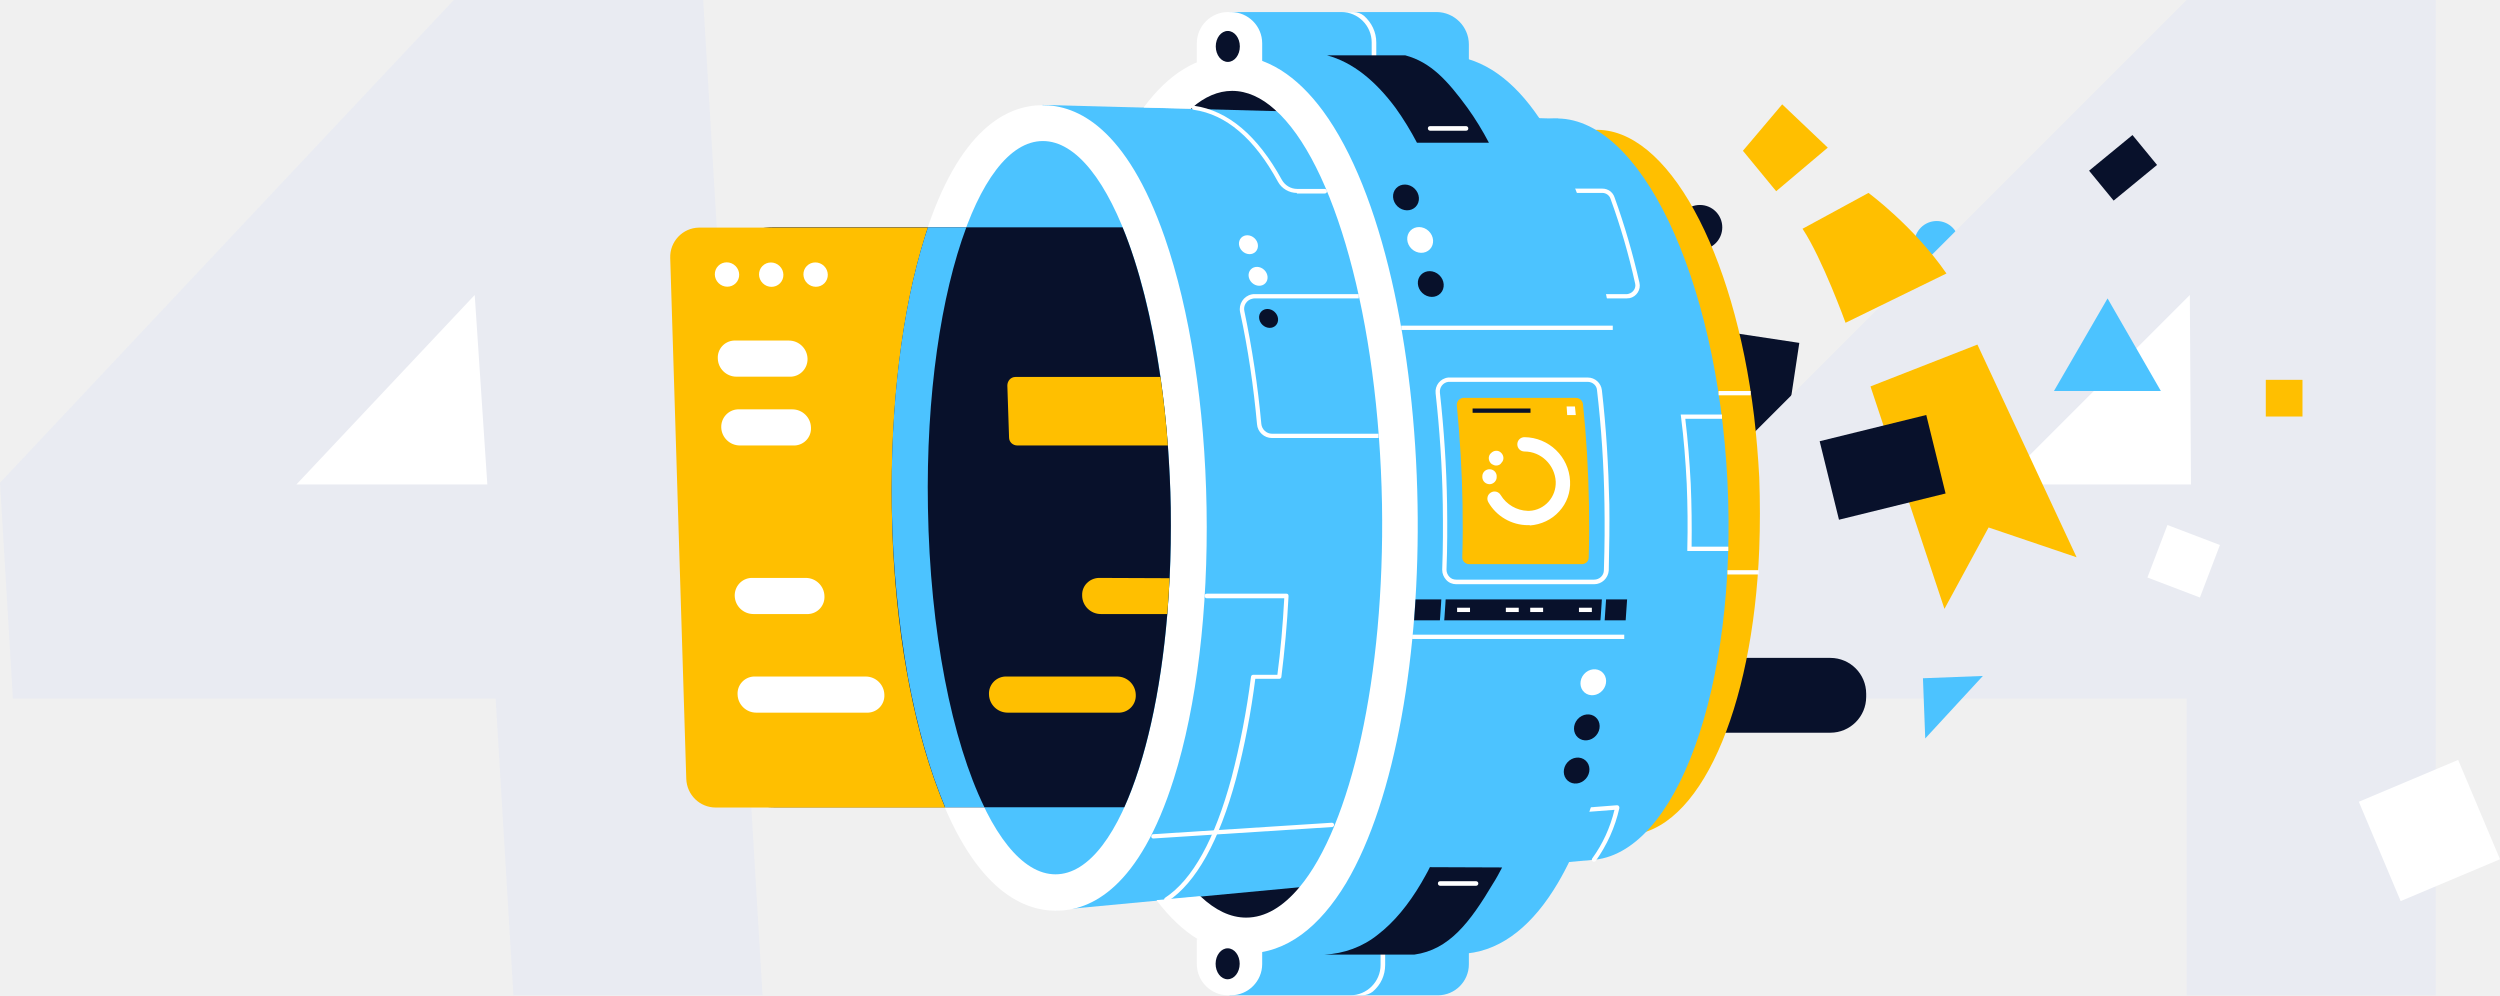
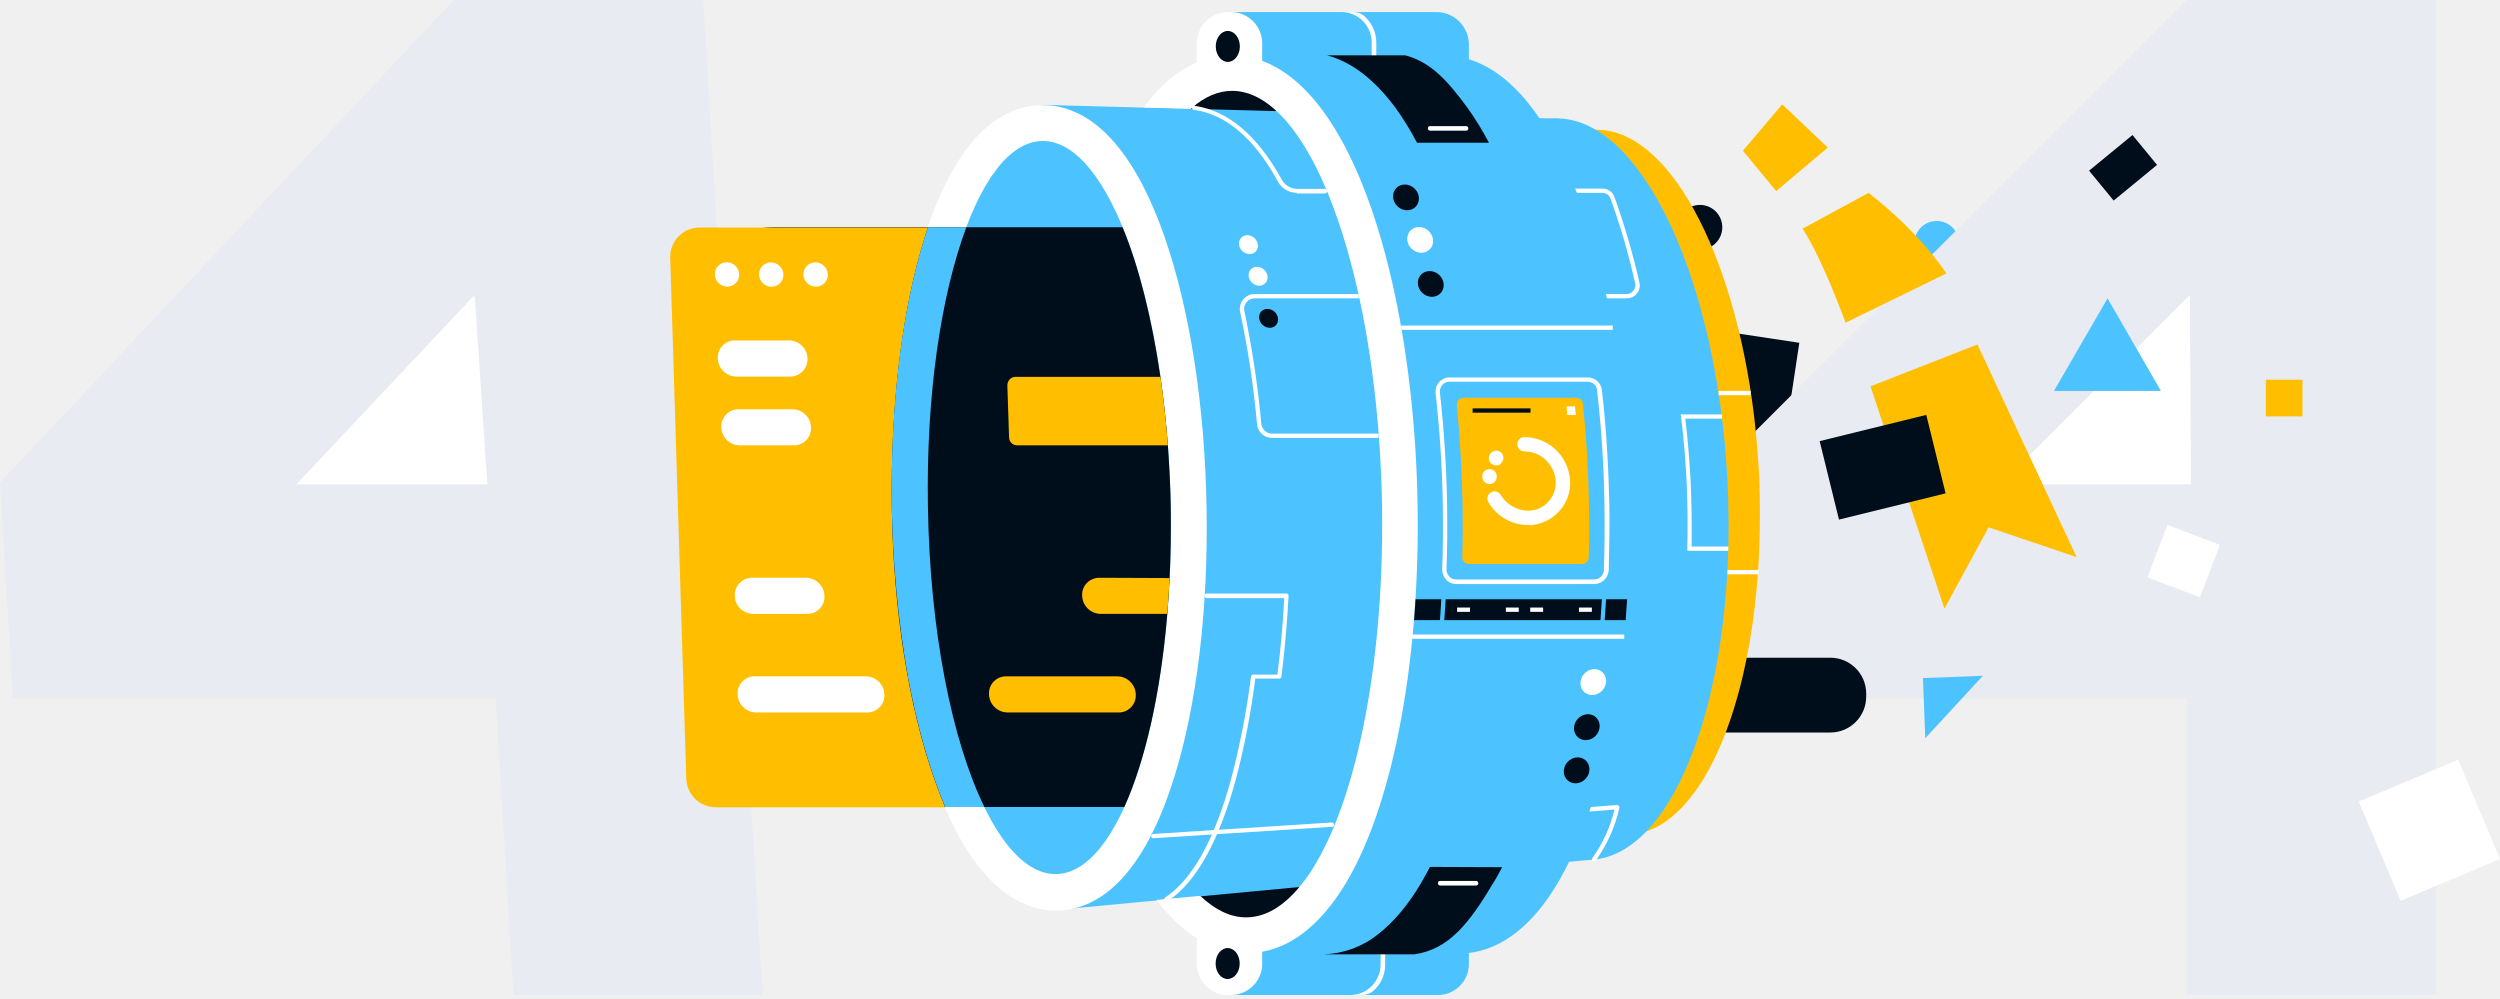
- <svg xmlns="http://www.w3.org/2000/svg" version="1.1" id="Layer_1" x="0px" y="0px" viewBox="0 0 872.1 347.2" style="enable-background: new 0 0 872.1 347.2;" xml:space="preserve">
-   <style type="text/css">
-   .st0 { fill: #08112b; }
-   .st1 { fill: #4cc3ff; }
-   .st2 { fill: #e9ebf2; }
-   .st3 { fill: #fff; }
-   .st4 { fill: #ffbf00; }
- </style>
-   <g id="Layer_2_1_">
-     <g id="Layer_3">
-       <g>
-         <rect x="587.7" y="128.8" transform="matrix(0.1494 -0.9888 0.9888 0.1494 380.4381 725.088)" class="st0" width="47.9" height="25.2" />
-       </g>
-       <g>
-         <circle class="st1" cx="675.6" cy="84.9" r="7.8" />
-       </g>
-       <g>
-         <circle class="st0" cx="593" cy="79.3" r="7.8" />
-       </g>
-       <g>
-         <rect x="762.8" class="st2" width="86.9" height="347.2" />
-       </g>
-       <g>
-         <polygon class="st2" points="594.4,243.7 775.6,243.7 775.6,0 762.8,0 594.4,168.4    " />
-       </g>
-       <g>
-         <polygon class="st3" points="764.3,169 697.8,169 763.9,102.9    " />
-       </g>
-       <g>
-         <path class="st0" d="M585.2,229.5h53.3c6.9,0,12.5,5.6,12.5,12.5c0,0,0,0,0,0v1.1c0,6.9-5.6,12.5-12.5,12.5h-53.3l0,0V229.5     L585.2,229.5z" />
-       </g>
-       <g>
-         <polygon class="st2" points="266,347.2 179.1,347.2 158.3,0 245.3,0    " />
-       </g>
-       <g>
-         <polygon class="st2" points="4.5,243.7 185.7,243.7 171.1,0 158.3,0 0,168.4    " />
-       </g>
-       <g>
-         <polygon class="st3" points="170,169 103.4,169 165.6,102.9    " />
-       </g>
-       <g>
-         <path class="st1" d="M428.9,327.6h83.5l0,0v8.8c0,5.9-4.8,10.8-10.8,10.8h-72.7l0,0V327.6L428.9,327.6z" />
-       </g>
-       <g>
-         <path class="st1" d="M512.4,15.5v8.3h-83.5V4.2h72.2C507.3,4.2,512.4,9.3,512.4,15.5C512.4,15.5,512.4,15.5,512.4,15.5z" />
-       </g>
-       <g>
-         <path class="st4" d="M613.7,191.4c-2.2,56.2-20.9,99-45.8,99.9c-28.4,1-54.1-53.2-57.3-121.2s17.2-123.8,45.7-124.8     c25.4-0.9,48.6,42.3,55.6,99.9c0.8,6.9,1.4,14,1.8,21.3C614,175.1,614,183.4,613.7,191.4z" />
-       </g>
-       <g>
-         <path class="st0" d="M418.2,312.3c0,0,4.1,9,16,9s20.2-13.1,20.2-13.1L418.2,312.3z" />
-       </g>
-       <g>
-         <path class="st0" d="M415.7,37.7c0,0,14.4-17.4,31.1,2.7L415.4,38L415.7,37.7z" />
-       </g>
-       <g>
-         <ellipse transform="matrix(0.9987 -5.007000e-02 5.007000e-02 0.9987 -7.8571 27.6779)" class="st1" cx="548.5" cy="170.7" rx="54.2" ry="129.5" />
-       </g>
-       <g>
-         <polygon class="st1" points="480,39.7 363.6,36.6 368.4,317.5 487.3,306.3    " />
-       </g>
-       <g>
-         <polygon class="st1" points="543.6,41.4 503.8,40.3 515.4,303.7 556,299.9    " />
-       </g>
-       <g>
-         <path class="st3" d="M567.4,104.1h-16.2v-1.5h16.2c0.2,0,0.5,0,0.7-0.1c1.6-0.4,2.7-2,2.3-3.6c-2.2-10-5.1-20-8.6-29.6     c-0.4-1.2-1.6-2-2.8-2c0,0,0,0,0,0h-17.7v-1.5h17.7c0,0,0,0,0,0c1.9,0,3.6,1.2,4.2,3c3.5,9.7,6.4,19.7,8.7,29.8     c0.6,2.4-1,4.9-3.4,5.4C568,104,567.7,104.1,567.4,104.1z" />
-       </g>
-       <g>
-         <path class="st3" d="M556,300.6c-0.2,0-0.3,0-0.4-0.1c-0.3-0.2-0.4-0.7-0.2-1c3.7-5.1,6.3-10.8,7.8-17l-24.8,1.9     c-0.4,0-0.8-0.3-0.8-0.7c0-0.4,0.3-0.8,0.7-0.8l25.8-2c0.2,0,0.5,0.1,0.6,0.3c0.2,0.2,0.2,0.4,0.2,0.7     c-1.5,6.7-4.3,12.9-8.3,18.5C556.5,300.5,556.2,300.6,556,300.6z" />
-       </g>
-       <g>
-         <ellipse transform="matrix(0.9998 -1.954644e-02 1.954644e-02 0.9998 -3.3916 7.1881)" class="st1" cx="366" cy="177.1" rx="48.6" ry="134.2" />
-       </g>
-       <g>
-         <path class="st3" d="M363.8,49.2c23.4,0,43.4,57.3,44.6,127.9S391.6,305,368.2,305s-43.4-57.2-44.5-127.9S340.4,49.2,363.8,49.2      M363.6,36.7c-12.1,0-29.1,8-41.1,46.1c-8,25.4-12,58.9-11.5,94.4s5.8,69,14.7,94.4c13.3,38.1,30.5,46.1,42.7,46.1     s29.1-8,41.1-46.1c8-25.4,12-58.9,11.4-94.4s-5.8-69-14.6-94.4C393,44.6,375.8,36.6,363.6,36.7L363.6,36.7z" />
-       </g>
-       <g>
-         <path class="st1" d="M567.6,209.1c-0.2,2.4-0.3,4.9-0.5,7.3c-3,36.6-10.9,70.1-23.7,91.7c-8.4,14.2-19,23.2-31.6,24.5l0,0h-0.1     c-1,0.1-2,0.2-3,0.2c-1,0-1.9-0.1-2.9-0.1l-70.9,0.1l44-49.9L489.3,176l-5.7-64.9L468.4,65l-20.1-33.8l-18.9-11.9h73.8     c12.4,0,23.1,7.2,32,19.4c20.7,28.2,32.1,83,33,137.4C568.5,187.1,568.2,198.2,567.6,209.1z" />
-       </g>
-       <g>
-         <path class="st3" d="M461.5,38.7c-9-12.2-19.7-19.4-32-19.4c-11.9,0-22,6.7-30.4,18l-0.1,0.2l16.4,0.4l0.4-0.3     c4.4-3.8,9.1-5.9,14-5.9c5.2,0,10.2,2.3,14.9,6.5c20.6,18.2,36.2,73,37.4,137.7c1,60.4-10.9,112.2-28.8,133.6     c-5.7,6.8-11.9,10.6-18.6,10.6c-5.5,0-10.8-2.6-15.9-7.4l-0.1-0.1l-15.2,1.4l0,0.1c8.8,11.6,19.3,18.5,31.3,18.5     c14,0,25.6-9.3,34.8-24.6c17.4-29.4,25.8-80.9,24.9-132.1C493.6,121.7,482.2,66.9,461.5,38.7z" />
-       </g>
-       <g>
-         <path class="st0" d="M408,201.7c-0.2,4.3-0.5,8.4-0.8,12.5c-2.3,27.6-7.7,51.2-15,67.4H270c-16.8,0-30.3-13.6-30.3-30.3     c0,0,0,0,0,0V109.6c0-16.8,13.6-30.3,30.3-30.3h121.6c5.7,13.8,10.2,31.8,13.2,52.2c1.1,7.7,2,15.7,2.6,24c0.5,7,0.9,14.3,1,21.7     C408.5,185.5,408.4,193.7,408,201.7z" />
-       </g>
-       <g>
-         <path class="st4" d="M325.8,271.5c1.3,3.7,2.6,7.1,3.9,10.2h-80c-5.6,0-10.1-4.4-10.3-10l-5.6-181.7c-0.2-5.7,4.3-10.5,10-10.6     c0.1,0,0.2,0,0.3,0h79.6c-0.4,1.1-0.8,2.2-1.1,3.4c-8,25.4-12,58.9-11.5,94.4S316.9,246.1,325.8,271.5z" />
-       </g>
-       <g>
-         <path class="st1" d="M343.4,281.6h-13.7c-1.3-3.1-2.6-6.5-3.9-10.2c-2.6-7.5-4.7-15.1-6.5-22.8c-0.9-4.1-1.8-8.2-2.6-12.5     c-3.4-19.5-5.3-39.2-5.6-59c-0.6-35.5,3.5-69,11.5-94.4c0.4-1.2,0.7-2.3,1.1-3.4h13.4c-8.8,23.5-14.1,58.6-13.4,97.8     C324.4,220.3,332.1,258.5,343.4,281.6z" />
-       </g>
-       <g>
-         <ellipse transform="matrix(0.7007 -0.7135 0.7135 0.7007 7.5588 209.5818)" class="st3" cx="253.6" cy="95.8" rx="4.2" ry="4.3" />
-       </g>
-       <g>
-         <ellipse transform="matrix(0.7007 -0.7135 0.7135 0.7007 12.1878 220.6197)" class="st3" cx="269" cy="95.8" rx="4.2" ry="4.3" />
-       </g>
-       <g>
-         <ellipse transform="matrix(0.7007 -0.7135 0.7135 0.7007 16.8167 231.6576)" class="st3" cx="284.5" cy="95.8" rx="4.2" ry="4.3" />
-       </g>
-       <g>
-         <path class="st3" d="M302.5,248.6h-38.7c-3.5,0-6.4-2.8-6.5-6.3l0,0c-0.2-3.3,2.3-6.1,5.6-6.3c0.1,0,0.3,0,0.4,0H302     c3.5,0,6.4,2.8,6.5,6.3l0,0c0.2,3.3-2.3,6.1-5.6,6.3C302.8,248.6,302.7,248.6,302.5,248.6z" />
-       </g>
-       <g>
-         <path class="st4" d="M390.2,248.6h-38.7c-3.5,0-6.4-2.8-6.5-6.3l0,0c-0.2-3.3,2.3-6.1,5.6-6.3c0.1,0,0.3,0,0.4,0h38.7     c3.5,0,6.4,2.8,6.5,6.3l0,0c0.2,3.3-2.3,6.1-5.6,6.3C390.4,248.6,390.3,248.6,390.2,248.6z" />
-       </g>
-       <g>
-         <path class="st3" d="M281.6,214.2h-18.8c-3.5,0-6.4-2.8-6.5-6.3l0,0c-0.1-3.3,2.4-6.1,5.7-6.3c0.1,0,0.2,0,0.3,0h18.8     c3.5,0,6.4,2.8,6.5,6.3l0,0c0.2,3.3-2.3,6.1-5.6,6.3C281.9,214.2,281.8,214.2,281.6,214.2z" />
-       </g>
-       <g>
-         <path class="st3" d="M276.9,155.4h-18.8c-3.5,0-6.4-2.8-6.5-6.3l0,0c-0.1-3.3,2.4-6.1,5.7-6.3c0.1,0,0.2,0,0.3,0h18.8     c3.5,0,6.4,2.8,6.5,6.3l0,0c0.2,3.3-2.3,6.1-5.6,6.3C277.2,155.4,277.1,155.4,276.9,155.4z" />
-       </g>
-       <g>
-         <path class="st3" d="M275.7,131.4h-18.8c-3.5,0-6.4-2.8-6.5-6.3l0,0c-0.2-3.3,2.3-6.1,5.6-6.3c0.1,0,0.3,0,0.4,0h18.8     c3.5,0,6.4,2.8,6.5,6.3l0,0c0.1,3.3-2.4,6.1-5.7,6.3C275.9,131.4,275.8,131.4,275.7,131.4z" />
-       </g>
-       <g>
-         <path class="st4" d="M408,201.7c-0.2,4.3-0.5,8.4-0.8,12.5H384c-3.5,0-6.4-2.8-6.5-6.3c0-0.1,0-0.2,0-0.3c-0.1-3.3,2.6-5.9,5.8-6     c0.1,0,0.1,0,0.2,0L408,201.7z" />
-       </g>
-       <g>
-         <path class="st4" d="M407.4,155.4h-52.5c-1.6,0-2.9-1.2-2.9-2.8l-0.6-18.1c0-1.6,1.2-3,2.8-3c0,0,0.1,0,0.1,0h50.5     C405.9,139.1,406.8,147.1,407.4,155.4z" />
-       </g>
-       <g>
-         <path class="st3" d="M428.4,4.2h1c6,0,10.9,4.9,10.9,10.9c0,0,0,0,0,0v8.7l0,0h-22.8l0,0v-8.7C417.5,9.1,422.4,4.2,428.4,4.2     L428.4,4.2z" />
-       </g>
-       <g>
-         <path class="st3" d="M417.5,327.6h22.8l0,0v8.7c0,6-4.9,10.9-10.9,10.9l0,0h-1c-6,0-10.9-4.9-10.9-10.9l0,0L417.5,327.6     L417.5,327.6z" />
-       </g>
-       <g>
-         <ellipse transform="matrix(5.759587e-03 -1 1 5.759587e-03 89.5864 762.5711)" class="st0" cx="428.3" cy="336.2" rx="5.4" ry="4.2" />
-       </g>
-       <g>
-         <ellipse transform="matrix(1 -5.759555e-03 5.759555e-03 1 -8.598831e-02 2.4669)" class="st0" cx="428.3" cy="16.2" rx="4.2" ry="5.4" />
-       </g>
-       <g>
-         <path class="st3" d="M480.9,152.8h-37.2c-2.7,0-5-2.1-5.2-4.8c-1.2-13.1-3.1-26.2-5.9-39.1c-0.6-2.8,1.2-5.6,4-6.2     c0.4-0.1,0.7-0.1,1.1-0.1H474v1.5h-36.3c-0.3,0-0.5,0-0.8,0.1c-2,0.4-3.3,2.4-2.8,4.4c2.7,12.9,4.7,26.1,5.9,39.3     c0.2,1.9,1.8,3.4,3.7,3.4h37.2V152.8z" />
-       </g>
-       <g>
-         <path class="st3" d="M402.3,292.5c-0.4,0-0.7-0.3-0.7-0.7c0-0.4,0.3-0.8,0.7-0.8l62.3-4c0.4,0,0.8,0.3,0.8,0.7     c0,0.4-0.3,0.8-0.7,0.8L402.3,292.5C402.4,292.5,402.4,292.5,402.3,292.5z" />
-       </g>
-       <g>
-         <path class="st3" d="M406.8,314.5c-0.2,0-0.5-0.1-0.6-0.3c-0.2-0.3-0.1-0.8,0.2-1c9.6-6.3,17.4-20.4,23.2-41.9     c3-11.5,5.3-23.4,6.8-35.2c0-0.4,0.4-0.7,0.7-0.7h8.5c1.1-8.3,1.9-17.3,2.4-26.7h-27c-0.4,0-0.8-0.3-0.8-0.8s0.3-0.8,0.8-0.8     h27.8c0.2,0,0.4,0.1,0.5,0.2s0.2,0.3,0.2,0.6c-0.5,9.9-1.4,19.4-2.5,28.2c0,0.4-0.4,0.7-0.7,0.7h-8.4     c-1.5,11.7-3.7,23.4-6.7,34.8c-5.9,21.9-14,36.3-23.8,42.8C407.1,314.5,407,314.5,406.8,314.5z" />
-       </g>
-       <g>
-         <path class="st3" d="M556.1,203.8C556.1,203.8,556.1,203.8,556.1,203.8H508c-1.3,0-2.6-0.5-3.5-1.5s-1.4-2.2-1.4-3.5     c0-0.1,0-0.1,0-0.2c0.3-7.6,0.3-15.2,0.2-22.6c-0.2-13.1-1.1-26.1-2.5-38.8c-0.3-2.7,1.6-5.2,4.4-5.5c0.2,0,0.4,0,0.6,0h48.1     c0,0,0,0,0,0c2.5,0,4.6,1.9,4.9,4.4c1.5,13,2.3,26.4,2.6,39.9c0.1,6.7,0,14.1-0.2,23C561,201.7,558.8,203.8,556.1,203.8z      M553.8,133.2C553.8,133.2,553.8,133.2,553.8,133.2h-48.1c-0.1,0-0.3,0-0.4,0c-1.9,0.2-3.2,1.9-3,3.8c1.4,12.7,2.3,25.8,2.5,39     c0.1,7.4,0.1,15-0.2,22.7l0,0.1c0,0.9,0.4,1.8,1,2.4c0.6,0.7,1.5,1,2.4,1h48.1c0,0,0,0,0,0c1.8,0,3.4-1.4,3.4-3.3     c0.3-8.9,0.3-16.2,0.2-23c-0.2-13.5-1.1-26.9-2.6-39.8C557,134.5,555.6,133.2,553.8,133.2z" />
-       </g>
-       <g>
-         <path class="st4" d="M512.5,196.8c-1.3,0-2.4-1.1-2.4-2.3c0,0,0,0,0-0.1c0.2-6.1,0.2-12.3,0.1-18.4c-0.2-11.6-0.9-23.2-2-34.6     c-0.1-1.3,0.8-2.4,2.1-2.6c0.1,0,0.2,0,0.3,0h39.2c1.2,0,2.2,0.9,2.4,2.1c1.2,11.5,1.9,23.4,2.1,35.3c0.1,6.1,0.1,12.2-0.1,18.3     c0,1.3-1.1,2.3-2.4,2.3L512.5,196.8z" />
-       </g>
-       <g>
-         <rect x="488.8" y="113.6" class="st3" width="73.8" height="1.5" />
-       </g>
-       <g>
-         <rect x="492.6" y="221.4" class="st3" width="74" height="1.5" />
-       </g>
-       <g>
-         <path class="st3" d="M602.9,192.2h-14.3l0-0.8c0.2-7.5,0.1-15.1-0.2-22.6c-0.4-7.9-1-15.7-2-23.4l-0.1-0.8h14.4v1.5h-12.8     c0.9,7.5,1.5,15.1,1.9,22.7c0.3,7.2,0.4,14.6,0.3,21.9h12.8V192.2z" />
-       </g>
-       <g>
-         <rect x="599.5" y="136.4" class="st3" width="11.2" height="1.5" />
-       </g>
-       <g>
-         <rect x="602.6" y="198.9" class="st3" width="10.9" height="1.5" />
-       </g>
-       <g>
-         <ellipse transform="matrix(0.689 -0.7248 0.7248 0.689 102.5722 376.9174)" class="st0" cx="490.5" cy="68.9" rx="4.3" ry="4.7" />
-       </g>
-       <g>
-         <ellipse transform="matrix(0.689 -0.7248 0.7248 0.689 83.405 392.5471)" class="st0" cx="499.1" cy="99.1" rx="4.3" ry="4.7" />
-       </g>
-       <g>
-         <ellipse transform="matrix(0.689 -0.7248 0.7248 0.689 93.4123 385.1006)" class="st3" cx="495.4" cy="83.7" rx="4.3" ry="4.7" />
-       </g>
-       <g>
-         <ellipse transform="matrix(0.6578 -0.7532 0.7532 0.6578 -14.2637 506.2475)" class="st0" cx="550" cy="268.8" rx="4.7" ry="4.3" />
-       </g>
-       <g>
-         <ellipse transform="matrix(0.6578 -0.7532 0.7532 0.6578 10.9366 500.0689)" class="st3" cx="555.8" cy="238" rx="4.7" ry="4.3" />
-       </g>
-       <g>
-         <ellipse transform="matrix(0.6578 -0.7532 0.7532 0.6578 -1.6282 503.7538)" class="st0" cx="553.5" cy="253.7" rx="4.7" ry="4.3" />
-       </g>
-       <g>
-         <ellipse transform="matrix(0.689 -0.7248 0.7248 0.689 73.552 342.1743)" class="st3" cx="435.5" cy="85.4" rx="3.1" ry="3.5" />
-       </g>
-       <g>
-         <ellipse transform="matrix(0.689 -0.7248 0.7248 0.689 57.1265 355.2584)" class="st0" cx="442.5" cy="111.1" rx="3.1" ry="3.5" />
-       </g>
-       <g>
-         <ellipse transform="matrix(0.689 -0.7248 0.7248 0.689 66.5963 348.0877)" class="st3" cx="438.9" cy="96.4" rx="3.1" ry="3.5" />
-       </g>
-       <g>
-         <path class="st3" d="M533,183.2C533,183.2,533,183.2,533,183.2c-5.7,0-11-3.1-13.8-8c-0.7-1.2-0.3-2.7,0.9-3.4     c1.2-0.7,2.7-0.3,3.4,0.9c2,3.3,5.6,5.4,9.4,5.5c0.2,0,0.4,0,0.6,0c2.6-0.1,5-1.3,6.7-3.2c1.7-1.9,2.6-4.4,2.5-7     c-0.3-5.8-5.1-10.5-10.9-10.5c-1.4,0-2.5-1.1-2.5-2.5c0-1.4,1.1-2.5,2.5-2.5c8.5,0.1,15.5,6.8,15.9,15.3     c0.2,3.9-1.1,7.7-3.8,10.6c-2.6,2.9-6.3,4.6-10.2,4.9C533.6,183.1,533.3,183.2,533,183.2z" />
-       </g>
-       <g>
-         <path class="st3" d="M521.9,162.4c-0.5,0-1-0.2-1.5-0.5c-1.1-0.8-1.4-2.4-0.6-3.5c0.1-0.1,0.2-0.2,0.3-0.3c0.9-1,2.5-1.2,3.5-0.2     c1,0.9,1.2,2.5,0.2,3.5C523.4,162.1,522.7,162.4,521.9,162.4z" />
-       </g>
-       <g>
-         <path class="st3" d="M519.6,168.9c-1.3,0-2.4-1-2.5-2.3c0-0.2,0-0.4,0-0.6c0.1-1.4,1.3-2.4,2.7-2.3c1.4,0.1,2.4,1.3,2.3,2.6     c0.1,1.3-1,2.5-2.3,2.6C519.7,168.9,519.7,168.9,519.6,168.9z" />
-       </g>
-       <g>
-         <rect x="513.7" y="142.5" class="st0" width="20.2" height="1.5" />
-       </g>
-       <g>
-         <polygon class="st3" points="549.7,144.8 546.7,144.8 546.5,141.8 549.4,141.8    " />
-       </g>
-       <g>
-         <path class="st3" d="M452.4,67.3c-2.7,0-5.3-1.5-6.6-3.9c-8.2-15.1-18.1-23.5-29.4-25.1c-0.4-0.1-0.7-0.4-0.6-0.8     c0.1-0.4,0.4-0.7,0.8-0.6c11.8,1.7,22.1,10.4,30.6,25.9c1.1,1.9,3.1,3.1,5.3,3.1c0,0,0,0,0,0h9.6c0.4,0,0.8,0.3,0.8,0.8     s-0.3,0.8-0.8,0.8H452.4C452.4,67.3,452.4,67.3,452.4,67.3z" />
-       </g>
-       <g>
-         <polygon class="st4" points="724.4,194.4 693.7,184 678.3,212.4 652.5,134.8 689.8,120.2    " />
-       </g>
-       <g>
-         <polygon class="st1" points="671.6,257.6 691.7,235.8 670.8,236.6    " />
-       </g>
-       <g>
-         <polygon class="st1" points="735.2,104.1 716.5,136.4 753.8,136.4    " />
-       </g>
-       <g>
-         <rect x="790.4" y="132.5" class="st4" width="12.8" height="12.8" />
-       </g>
-       <g>
-         <rect x="637.6" y="148.9" transform="matrix(0.971 -0.239 0.239 0.971 -19.9276 161.723)" class="st0" width="38.3" height="28.2" />
-       </g>
-       <g>
-         <rect x="752" y="186" transform="matrix(0.3562 -0.9344 0.9344 0.3562 307.4463 837.872)" class="st3" width="19.6" height="19.6" />
-       </g>
-       <g>
-         <rect x="828.7" y="270.9" transform="matrix(0.9215 -0.3883 0.3883 0.9215 -45.9893 351.8374)" class="st3" width="37.6" height="37.6" />
-       </g>
-       <g>
-         <rect x="730.8" y="51.8" transform="matrix(0.7727 -0.6347 0.6347 0.7727 131.1847 483.3612)" class="st0" width="19.6" height="13.5" />
-       </g>
-       <g>
-         <path class="st4" d="M628.8,79.8l23-12.5c0,0,15.8,11.6,27.2,28.1l-35.2,17.2C643.8,112.6,635.7,90.2,628.8,79.8z" />
-       </g>
-       <g>
-         <polygon class="st4" points="608,52.6 621.7,36.4 637.6,51.5 619.6,66.7    " />
-       </g>
-       <g>
-         <path class="st0" d="M567.6,209.1c-0.2,2.4-0.3,4.9-0.5,7.3h-73.8l0.5-7.3H567.6z" />
-       </g>
-       <g>
-         <path class="st1" d="M559.6,218.9l-1.5-0.1c0.4-4.1,0.9-13.2,0.9-13.2l1.5,0.1C560.5,205.7,559.9,214.9,559.6,218.9z" />
-       </g>
-       <g>
-         <path class="st1" d="M503.6,218.9l-1.5-0.1c0.4-4.1,0.9-13.2,0.9-13.2l1.5,0.1C504.5,205.7,504,214.9,503.6,218.9z" />
-       </g>
-       <g>
-         <rect x="508.3" y="212" class="st3" width="4.5" height="1.5" />
-       </g>
-       <g>
-         <rect x="525.3" y="212" class="st3" width="4.5" height="1.5" />
-       </g>
-       <g>
-         <rect x="533.8" y="212" class="st3" width="4.5" height="1.5" />
-       </g>
-       <g>
-         <rect x="550.8" y="212" class="st3" width="4.5" height="1.5" />
-       </g>
-       <g>
-         <path class="st3" d="M480.1,14.8V23h-1.6v-8.2c0-5.8-4.7-10.6-10.6-10.6h4.2c1.4,0,2.7,0.5,3.7,1.3     C478.5,7.9,480.1,11.2,480.1,14.8z" />
-       </g>
-       <g>
-         <path class="st3" d="M483.2,336.6v-8.2h-1.6v8.2c0,5.8-4.7,10.6-10.6,10.6h4.2c1.3,0,2.7-0.5,3.7-1.3     C481.7,343.5,483.2,340.2,483.2,336.6z" />
-       </g>
-       <g>
-         <path class="st0" d="M519.4,49.8h-25.1c-2.2-4.2-4.7-8.3-7.5-12.2c-7-9.4-14.9-15.9-23.9-18.3h27.3c9,2.4,14.8,8.9,21.7,18.3     C514.7,41.5,517.2,45.6,519.4,49.8z" />
-       </g>
-       <g>
-         <path class="st0" d="M524,302.6c-1,1.9-2,3.8-3.1,5.5c-8.2,13.8-15.4,23.2-27.5,24.9H462c6.8-0.3,13.4-2.7,18.7-7     c5.6-4.3,10.7-10.5,15.1-18c1-1.8,2.1-3.6,3-5.5L524,302.6z" />
-       </g>
-       <g>
-         <path class="st3" d="M514.9,309h-12.5c-0.4,0-0.8-0.3-0.8-0.8s0.3-0.8,0.8-0.8h12.5c0.4,0,0.8,0.3,0.8,0.8S515.3,309,514.9,309z" />
-       </g>
-       <g>
-         <path class="st3" d="M511.4,45.6h-12.5c-0.4,0-0.8-0.3-0.8-0.8s0.3-0.8,0.8-0.8h12.5c0.4,0,0.8,0.3,0.8,0.8     S511.9,45.6,511.4,45.6z" />
-       </g>
-     </g>
-   </g>
+ <svg xmlns="http://www.w3.org/2000/svg" width="804" height="321" viewBox="0 0 804 321" fill="none">
+   <path d="M555.689 106.773L549.092 150.426L572.064 153.896L578.661 110.243L555.689 106.773Z" fill="#000D1A" />
+   <path d="M622.846 85.44C626.818 85.44 630.037 82.222 630.037 78.251C630.037 74.281 626.818 71.062 622.846 71.062C618.875 71.062 615.655 74.281 615.655 78.251C615.655 82.222 618.875 85.44 622.846 85.44Z" fill="#4CC3FF" />
+   <path d="M546.697 80.276C550.668 80.276 553.888 77.058 553.888 73.087C553.888 69.117 550.668 65.898 546.697 65.898C542.725 65.898 539.506 69.117 539.506 73.087C539.506 77.058 542.725 80.276 546.697 80.276Z" fill="#000D1A" />
+   <path d="M783.353 0H703.238V319.998H783.353V0Z" fill="#E9EBF2" />
+   <path d="M547.987 224.607H715.038V0H703.238L547.987 155.207V224.607Z" fill="#E9EBF2" />
+   <path d="M704.62 155.757H643.312L704.251 94.836L704.62 155.757Z" fill="white" />
+   <path d="M539.506 211.52H588.644C595.005 211.52 600.168 216.681 600.168 223.04V224.054C600.168 230.413 595.005 235.575 588.644 235.575H539.506V211.52Z" fill="#000D1A" />
+   <path d="M245.23 319.998H165.115L145.939 0H226.146L245.23 319.998Z" fill="#E9EBF2" />
+   <path d="M4.149 224.607H171.2L157.74 0H145.939L0 155.207L4.149 224.607Z" fill="#E9EBF2" />
+   <path d="M156.726 155.757H95.326L152.669 94.836L156.726 155.757Z" fill="white" />
+   <path d="M395.409 301.938H472.389V310.048C472.389 315.486 467.964 320.002 462.432 320.002H395.409V301.938Z" fill="#4CC3FF" />
+   <path d="M472.389 14.286V21.936H395.409V3.871H461.972C467.687 3.871 472.389 8.572 472.389 14.286Z" fill="#4CC3FF" />
+   <path d="M565.779 176.405C563.751 228.202 546.511 267.648 523.555 268.478C497.373 269.4 473.68 219.446 470.729 156.773C467.779 94.101 486.586 42.673 512.861 41.751C536.278 40.922 557.666 80.737 564.12 133.824C564.857 140.184 565.41 146.727 565.779 153.456C566.056 161.382 566.056 169.031 565.779 176.405Z" fill="#FFBF00" />
+   <path d="M385.546 287.833C385.546 287.833 389.326 296.128 400.297 296.128C411.267 296.128 418.919 284.055 418.919 284.055L385.546 287.833Z" fill="#000D1A" />
+   <path d="M383.24 34.744C383.24 34.744 396.516 18.708 411.912 37.233L382.964 35.021L383.24 34.744Z" fill="#000D1A" />
+   <path d="M511.628 276.518C539.189 275.137 558.855 220.65 555.553 154.818C552.252 88.986 527.233 36.739 499.672 38.12C472.112 39.501 452.446 93.988 455.747 159.82C459.049 225.652 484.067 277.899 511.628 276.518Z" fill="#4CC3FF" />
+   <path d="M442.519 36.595L335.208 33.738L339.633 292.631L449.249 282.308L442.519 36.595Z" fill="#4CC3FF" />
+   <path d="M501.153 38.154L464.461 37.141L475.155 279.904L512.585 276.402L501.153 38.154Z" fill="#4CC3FF" />
+   <path d="M523.094 95.944H508.159V94.561H523.094C523.279 94.561 523.555 94.561 523.74 94.469C525.215 94.101 526.229 92.626 525.86 91.151C523.832 81.935 521.158 72.718 517.932 63.87C517.563 62.764 516.456 62.027 515.35 62.027H499.032V60.645H515.35C517.102 60.645 518.669 61.751 519.222 63.41C522.449 72.35 525.122 81.566 527.243 90.875C527.796 93.087 526.321 95.391 524.108 95.852C523.647 95.852 523.371 95.944 523.094 95.944Z" fill="white" />
+   <path d="M512.584 277.047C512.4 277.047 512.308 277.047 512.216 276.955C511.939 276.771 511.847 276.31 512.031 276.033C515.442 271.333 517.839 266.08 519.222 260.365L496.359 262.116C495.99 262.116 495.621 261.84 495.621 261.471C495.621 261.103 495.898 260.734 496.266 260.734L520.052 258.891C520.236 258.891 520.513 258.983 520.605 259.167C520.789 259.351 520.789 259.536 520.789 259.812C519.407 265.987 516.825 271.702 513.137 276.863C513.045 276.955 512.769 277.047 512.584 277.047Z" fill="white" />
+   <path d="M339.836 286.885C364.576 286.401 383.549 230.644 382.214 162.348C380.878 94.052 359.74 39.078 334.999 39.562C310.259 40.045 291.286 95.803 292.621 164.099C293.957 232.395 315.096 287.368 339.836 286.885Z" fill="#4CC3FF" />
+   <path d="M335.391 45.346C356.964 45.346 375.403 98.156 376.509 163.225C377.615 228.294 361.021 281.105 339.448 281.105C317.875 281.105 299.437 228.386 298.423 163.225C297.409 98.064 313.819 45.346 335.391 45.346ZM335.207 33.825C324.052 33.825 308.379 41.198 297.316 76.313C289.941 99.723 286.253 130.599 286.714 163.318C287.175 196.036 292.061 226.912 300.266 250.322C312.528 285.437 328.385 292.81 339.632 292.81C350.88 292.81 366.46 285.437 377.523 250.322C384.898 226.912 388.586 196.036 388.033 163.318C387.48 130.599 382.686 99.723 374.573 76.313C362.311 41.106 346.454 33.733 335.207 33.825Z" fill="white" />
+   <path d="M523.28 192.719C523.095 194.931 523.003 197.235 522.819 199.447C520.053 233.18 512.77 264.055 500.97 283.963C493.225 297.05 483.453 305.345 471.837 306.543H471.745C470.823 306.636 469.901 306.728 468.979 306.728C468.057 306.728 467.227 306.636 466.305 306.636L400.942 306.728L441.506 260.737L451.094 162.212L445.839 102.397L431.826 59.909L413.295 28.757L395.871 17.789H463.909C475.34 17.789 485.205 24.425 493.41 35.669C512.493 61.66 523.003 112.166 523.833 162.304C524.11 172.443 523.833 182.673 523.28 192.719Z" fill="#4CC3FF" />
+   <path d="M425.464 35.669C417.167 24.425 407.303 17.789 395.963 17.789C384.992 17.789 375.681 23.964 367.937 34.379L367.845 34.563L382.964 34.932L383.333 34.655C387.389 31.153 391.722 29.218 396.24 29.218C401.034 29.218 405.643 31.337 409.976 35.208C428.968 51.982 443.35 102.489 444.456 162.12C445.378 217.788 434.407 265.53 417.905 285.253C412.65 291.52 406.934 295.023 400.757 295.023C395.687 295.023 390.8 292.626 386.099 288.202L386.006 288.11L371.993 289.401V289.493C380.106 300.184 389.786 306.543 400.849 306.543C413.756 306.543 424.45 297.972 432.932 283.871C448.973 256.774 456.717 209.309 455.888 162.12C455.058 112.166 444.548 61.66 425.464 35.669Z" fill="white" />
+   <path d="M376.143 185.896C375.958 189.86 375.682 193.638 375.405 197.417C373.285 222.855 368.307 244.606 361.577 259.537H248.918C233.43 259.537 220.984 247.002 220.984 231.61V101.012C220.984 85.528 233.522 73.086 248.918 73.086H361.023C366.278 85.805 370.427 102.395 373.193 121.196C374.207 128.293 375.037 135.666 375.59 143.316C376.051 149.768 376.419 156.496 376.512 163.316C376.604 170.966 376.512 178.523 376.143 185.896Z" fill="#000D1A" />
+   <path d="M300.36 250.229C301.559 253.64 302.757 256.773 303.956 259.63H230.202C225.04 259.63 220.891 255.575 220.707 250.414L215.544 82.949C215.36 77.696 219.508 73.272 224.763 73.18C224.855 73.18 224.948 73.18 225.04 73.18H298.424C298.055 74.194 297.687 75.207 297.41 76.313C290.035 99.723 286.347 130.599 286.808 163.317C287.269 196.036 292.155 226.819 300.36 250.229Z" fill="#FFBF00" />
+   <path d="M316.585 259.537H303.955C302.756 256.679 301.558 253.546 300.359 250.136C297.962 243.223 296.026 236.219 294.367 229.122C293.537 225.343 292.707 221.564 291.97 217.601C288.835 199.629 287.084 181.472 286.807 163.224C286.254 130.505 290.034 99.63 297.409 76.22C297.778 75.114 298.054 74.1 298.423 73.086H310.777C302.664 94.745 297.778 127.095 298.423 163.224C299.069 203.039 306.167 238.246 316.585 259.537Z" fill="#4CC3FF" />
+   <path d="M236.636 91.038C238.135 89.513 238.083 87.033 236.521 85.499C234.959 83.965 232.478 83.959 230.979 85.484C229.48 87.009 229.532 89.49 231.094 91.023C232.657 92.557 235.138 92.564 236.636 91.038Z" fill="white" />
+   <path d="M250.851 91.085C252.35 89.56 252.298 87.08 250.736 85.546C249.174 84.012 246.692 84.005 245.194 85.531C243.695 87.056 243.747 89.536 245.309 91.07C246.871 92.604 249.353 92.611 250.851 91.085Z" fill="white" />
+   <path d="M265.132 91.066C266.631 89.54 266.579 87.06 265.017 85.526C263.455 83.993 260.974 83.986 259.475 85.511C257.977 87.037 258.028 89.517 259.59 91.051C261.153 92.584 263.634 92.591 265.132 91.066Z" fill="white" />
+   <path d="M278.88 229.125H243.202C239.975 229.125 237.302 226.544 237.21 223.318C237.025 220.277 239.33 217.696 242.372 217.512C242.464 217.512 242.649 217.512 242.741 217.512H278.419C281.646 217.512 284.319 220.092 284.412 223.318C284.596 226.36 282.291 228.94 279.249 229.125C279.157 229.125 279.065 229.125 278.88 229.125Z" fill="white" />
+   <path d="M359.732 229.125H324.054C320.827 229.125 318.153 226.544 318.061 223.318C317.877 220.277 320.182 217.696 323.224 217.512C323.316 217.512 323.5 217.512 323.593 217.512H359.271C362.497 217.512 365.171 220.092 365.263 223.318C365.448 226.36 363.143 228.94 360.1 229.125C359.916 229.125 359.824 229.125 359.732 229.125Z" fill="#FFBF00" />
+   <path d="M259.611 197.421H242.279C239.053 197.421 236.379 194.841 236.287 191.615C236.195 188.574 238.499 185.993 241.542 185.809C241.634 185.809 241.726 185.809 241.818 185.809H259.15C262.377 185.809 265.051 188.389 265.143 191.615C265.327 194.656 263.022 197.237 259.98 197.421C259.888 197.421 259.796 197.421 259.611 197.421Z" fill="white" />
+   <path d="M255.278 143.226H237.946C234.72 143.226 232.046 140.645 231.954 137.42C231.862 134.378 234.166 131.798 237.209 131.613C237.301 131.613 237.393 131.613 237.485 131.613H254.817C258.044 131.613 260.718 134.194 260.81 137.42C260.994 140.461 258.689 143.042 255.647 143.226C255.555 143.226 255.463 143.226 255.278 143.226Z" fill="white" />
+   <path d="M254.173 121.105H236.841C233.614 121.105 230.94 118.524 230.848 115.299C230.664 112.257 232.969 109.677 236.011 109.492C236.103 109.492 236.288 109.492 236.38 109.492H253.712C256.938 109.492 259.612 112.073 259.704 115.299C259.796 118.34 257.492 120.921 254.449 121.105C254.357 121.105 254.265 121.105 254.173 121.105Z" fill="white" />
+   <path d="M376.141 185.901C375.957 189.864 375.68 193.643 375.404 197.421H354.015C350.789 197.421 348.115 194.841 348.023 191.615C348.023 191.523 348.023 191.431 348.023 191.339C347.931 188.297 350.42 185.901 353.37 185.809C353.462 185.809 353.462 185.809 353.554 185.809L376.141 185.901Z" fill="#FFBF00" />
+   <path d="M375.589 143.223H327.189C325.714 143.223 324.515 142.117 324.515 140.642L323.962 123.96C323.962 122.486 325.068 121.195 326.543 121.195H326.635H373.192C374.206 128.2 375.036 135.573 375.589 143.223Z" fill="#FFBF00" />
+   <path d="M394.948 3.871H395.87C401.402 3.871 405.919 8.387 405.919 13.917V21.936H384.899V13.917C384.899 8.387 389.417 3.871 394.948 3.871Z" fill="white" />
+   <path d="M384.899 301.938H405.919V309.956C405.919 315.486 401.402 320.002 395.87 320.002H394.948C389.417 320.002 384.899 315.486 384.899 309.956V301.938Z" fill="white" />
+   <path d="M398.686 309.892C398.702 307.143 396.981 304.905 394.842 304.893C392.704 304.88 390.958 307.099 390.942 309.847C390.926 312.596 392.647 314.834 394.785 314.847C396.924 314.859 398.67 312.641 398.686 309.892Z" fill="#000D1A" />
+   <path d="M394.892 19.908C397.031 19.896 398.751 17.658 398.736 14.909C398.72 12.16 396.973 9.942 394.835 9.954C392.696 9.967 390.976 12.205 390.992 14.954C391.007 17.702 392.754 19.92 394.892 19.908Z" fill="#000D1A" />
+   <path d="M443.349 140.83H409.054C406.564 140.83 404.444 138.894 404.26 136.406C403.153 124.332 401.402 112.258 398.82 100.369C398.267 97.788 399.927 95.208 402.508 94.655C402.877 94.562 403.153 94.562 403.522 94.562H436.988V95.945H403.522C403.245 95.945 403.061 95.945 402.784 96.037C400.941 96.406 399.742 98.249 400.203 100.092C402.692 111.982 404.536 124.148 405.642 136.313C405.827 138.065 407.302 139.447 409.054 139.447H443.349V140.83Z" fill="white" />
+   <path d="M370.887 269.581C370.518 269.581 370.241 269.304 370.241 268.936C370.241 268.567 370.518 268.198 370.887 268.198L428.322 264.512C428.691 264.512 429.059 264.788 429.059 265.157C429.059 265.526 428.783 265.894 428.414 265.894L370.887 269.581C370.979 269.581 370.979 269.581 370.887 269.581Z" fill="white" />
+   <path d="M375.037 289.861C374.852 289.861 374.576 289.769 374.484 289.584C374.299 289.308 374.391 288.847 374.668 288.663C383.518 282.856 390.709 269.861 396.056 250.045C398.822 239.446 400.943 228.478 402.325 217.603C402.325 217.234 402.694 216.958 402.971 216.958H410.807C411.821 209.308 412.559 201.013 413.02 192.35H388.128C387.759 192.35 387.39 192.073 387.39 191.612C387.39 191.151 387.667 190.875 388.128 190.875H413.757C413.942 190.875 414.126 190.967 414.218 191.059C414.31 191.151 414.403 191.336 414.403 191.612C413.942 200.737 413.112 209.492 412.098 217.603C412.098 217.972 411.729 218.248 411.452 218.248H403.708C402.325 229.031 400.297 239.815 397.532 250.322C392.092 270.506 384.625 283.778 375.59 289.769C375.313 289.861 375.221 289.861 375.037 289.861Z" fill="white" />
+   <path d="M512.678 187.834H468.333C467.135 187.834 465.936 187.373 465.107 186.452C464.277 185.53 463.816 184.424 463.816 183.226C463.816 183.134 463.816 183.134 463.816 183.041C464.093 176.037 464.093 169.032 464 162.212C463.816 150.138 462.986 138.157 461.696 126.452C461.419 123.963 463.171 121.659 465.752 121.383C465.937 121.383 466.121 121.383 466.305 121.383H510.649C512.954 121.383 514.89 123.134 515.167 125.438C516.55 137.42 517.287 149.77 517.564 162.212C517.656 168.387 517.564 175.207 517.379 183.41C517.195 185.899 515.167 187.834 512.678 187.834ZM510.557 122.765H466.213C466.121 122.765 465.936 122.765 465.844 122.765C464.093 122.95 462.894 124.516 463.079 126.268C464.369 137.973 465.199 150.046 465.383 162.212C465.476 169.032 465.476 176.037 465.199 183.134V183.226C465.199 184.055 465.568 184.885 466.121 185.438C466.674 186.083 467.504 186.359 468.333 186.359H512.678C514.337 186.359 515.812 185.069 515.812 183.318C516.089 175.115 516.089 168.387 515.997 162.12C515.812 149.678 514.982 137.327 513.6 125.438C513.507 123.963 512.217 122.765 510.557 122.765Z" fill="white" />
+   <path d="M472.482 181.382C471.283 181.382 470.269 180.368 470.269 179.262C470.269 179.262 470.269 179.262 470.269 179.17C470.454 173.548 470.454 167.833 470.362 162.211C470.177 151.52 469.532 140.829 468.518 130.322C468.426 129.124 469.255 128.11 470.454 127.926C470.546 127.926 470.638 127.926 470.73 127.926H506.869C507.976 127.926 508.898 128.755 509.082 129.861C510.188 140.46 510.834 151.428 511.018 162.396C511.11 168.018 511.11 173.64 510.926 179.262C510.926 180.46 509.912 181.382 508.713 181.382H472.482Z" fill="#FFBF00" />
+   <path d="M518.669 104.699H450.632V106.082H518.669V104.699Z" fill="white" />
+   <path d="M522.357 204.055H454.136V205.437H522.357V204.055Z" fill="white" />
+   <path d="M555.823 177.14H542.64V176.403C542.824 169.491 542.732 162.486 542.456 155.574C542.087 148.292 541.534 141.104 540.612 134.007L540.52 133.27H553.795V134.652H541.995C542.824 141.564 543.377 148.569 543.746 155.574C544.023 162.209 544.115 169.03 544.023 175.758H555.823V177.14Z" fill="white" />
+   <path d="M563.014 125.711H552.688V127.093H563.014V125.711Z" fill="white" />
+   <path d="M565.596 183.312H555.547V184.695H565.596V183.312Z" fill="white" />
+   <path d="M455.308 66.464C456.817 64.878 456.633 62.255 454.899 60.607C453.164 58.958 450.535 58.908 449.026 60.495C447.518 62.081 447.701 64.704 449.436 66.352C451.17 68.001 453.799 68.051 455.308 66.464Z" fill="#000D1A" />
+   <path d="M463.282 94.3C464.79 92.714 464.607 90.091 462.872 88.443C461.138 86.794 458.509 86.744 457 88.331C455.492 89.917 455.675 92.54 457.409 94.188C459.144 95.836 461.773 95.887 463.282 94.3Z" fill="#000D1A" />
+   <path d="M459.866 80.132C461.374 78.546 461.191 75.923 459.456 74.275C457.722 72.626 455.093 72.576 453.584 74.162C452.075 75.749 452.259 78.371 453.993 80.02C455.728 81.668 458.357 81.719 459.866 80.132Z" fill="white" />
+   <path d="M510.027 250.354C511.601 248.552 511.54 245.924 509.891 244.484C508.242 243.044 505.629 243.337 504.055 245.139C502.48 246.941 502.541 249.57 504.19 251.009C505.839 252.449 508.453 252.156 510.027 250.354Z" fill="#000D1A" />
+   <path d="M515.39 221.963C516.964 220.161 516.904 217.533 515.254 216.093C513.605 214.653 510.992 214.947 509.418 216.749C507.844 218.551 507.904 221.179 509.553 222.619C511.203 224.059 513.816 223.765 515.39 221.963Z" fill="white" />
+   <path d="M513.315 236.467C514.889 234.665 514.828 232.037 513.179 230.597C511.53 229.157 508.917 229.451 507.343 231.253C505.768 233.055 505.829 235.683 507.478 237.123C509.127 238.563 511.741 238.269 513.315 236.467Z" fill="#000D1A" />
+   <path d="M403.843 80.898C404.931 79.754 404.765 77.832 403.474 76.604C402.182 75.377 400.253 75.309 399.166 76.452C398.078 77.596 398.243 79.519 399.535 80.746C400.827 81.974 402.756 82.042 403.843 80.898Z" fill="white" />
+   <path d="M410.319 104.605C411.407 103.461 411.241 101.539 409.949 100.311C408.658 99.084 406.729 99.016 405.641 100.159C404.554 101.303 404.719 103.226 406.011 104.453C407.303 105.681 409.231 105.749 410.319 104.605Z" fill="#000D1A" />
+   <path d="M406.94 91.062C408.028 89.918 407.862 87.996 406.57 86.768C405.279 85.541 403.35 85.473 402.262 86.617C401.175 87.76 401.34 89.683 402.632 90.91C403.924 92.138 405.852 92.206 406.94 91.062Z" fill="white" />
+   <path d="M491.381 168.849C486.126 168.849 481.24 165.992 478.658 161.476C478.013 160.37 478.382 158.988 479.488 158.343C480.594 157.697 481.977 158.066 482.623 159.172C484.466 162.214 487.785 164.149 491.289 164.241C491.473 164.241 491.657 164.241 491.842 164.241C494.239 164.149 496.451 163.043 498.019 161.292C499.586 159.541 500.416 157.237 500.323 154.84C500.047 149.495 495.622 145.163 490.274 145.163C488.984 145.163 487.97 144.149 487.97 142.859C487.97 141.569 488.984 140.555 490.274 140.555C498.111 140.647 504.564 146.822 504.933 154.656C505.117 158.25 503.919 161.753 501.43 164.426C499.033 167.098 495.622 168.665 492.026 168.942C491.934 168.757 491.657 168.849 491.381 168.849Z" fill="white" />
+   <path d="M481.148 149.675C480.687 149.675 480.226 149.491 479.765 149.214C478.751 148.477 478.474 147.002 479.212 145.989C479.304 145.896 479.396 145.804 479.488 145.712C480.318 144.791 481.793 144.606 482.715 145.528C483.637 146.357 483.822 147.832 482.9 148.754C482.531 149.399 481.886 149.675 481.148 149.675Z" fill="white" />
+   <path d="M479.028 155.666C477.829 155.666 476.815 154.744 476.723 153.546C476.723 153.362 476.723 153.178 476.723 152.993C476.815 151.703 477.921 150.781 479.212 150.874C480.503 150.966 481.425 152.072 481.333 153.27C481.425 154.468 480.411 155.574 479.212 155.666C479.12 155.666 479.12 155.666 479.028 155.666Z" fill="white" />
+   <path d="M492.212 131.336H473.589V132.718H492.212V131.336Z" fill="#000D1A" />
+   <path d="M506.777 133.456H504.011L503.826 130.691H506.5L506.777 133.456Z" fill="white" />
+   <path d="M417.075 62.024C414.586 62.024 412.189 60.642 410.991 58.43C403.431 44.513 394.304 36.771 383.886 35.297C383.518 35.204 383.241 34.928 383.333 34.559C383.425 34.191 383.702 33.914 384.071 34.006C394.949 35.573 404.445 43.591 412.281 57.877C413.296 59.628 415.139 60.734 417.168 60.734H426.018C426.387 60.734 426.756 61.011 426.756 61.471C426.756 61.932 426.479 62.209 426.018 62.209H417.075C417.075 62.024 417.075 62.024 417.075 62.024Z" fill="white" />
+   <path d="M667.836 179.172L639.533 169.587L625.335 195.762L601.55 124.241L635.937 110.785L667.836 179.172Z" fill="#FFBF00" />
+   <path d="M619.159 237.42L637.69 217.328L618.422 218.065L619.159 237.42Z" fill="#4CC3FF" />
+   <path d="M677.793 95.945L660.553 125.715H694.94L677.793 95.945Z" fill="#4CC3FF" />
+   <path d="M740.484 122.117H728.684V133.914H740.484V122.117Z" fill="#FFBF00" />
+   <path d="M619.49 133.427L585.204 141.863L591.418 167.1L625.703 158.664L619.49 133.427Z" fill="#000D1A" />
+   <path d="M697.05 168.792L690.613 185.672L707.497 192.106L713.934 175.227L697.05 168.792Z" fill="white" />
+   <path d="M790.54 244.317L758.597 257.773L772.057 289.707L804 276.251L790.54 244.317Z" fill="white" />
+   <path d="M685.81 43.421L671.848 54.887L679.747 64.501L693.709 53.035L685.81 43.421Z" fill="#000D1A" />
+   <path d="M579.701 73.548L600.905 62.027C600.905 62.027 615.472 72.719 625.981 87.926L593.53 103.778C593.53 103.778 586.062 83.133 579.701 73.548Z" fill="#FFBF00" />
+   <path d="M560.524 48.478L573.155 33.547L587.813 47.464L571.219 61.473L560.524 48.478Z" fill="#FFBF00" />
+   <path d="M523.28 192.715C523.095 194.927 523.003 197.231 522.819 199.443H454.781L455.242 192.715H523.28Z" fill="#000D1A" />
+   <path d="M515.903 201.75L514.521 201.658C514.889 197.879 515.35 189.492 515.35 189.492L516.733 189.584C516.733 189.584 516.179 198.064 515.903 201.75Z" fill="#4CC3FF" />
+   <path d="M464.277 201.75L462.895 201.658C463.263 197.879 463.724 189.492 463.724 189.492L465.106 189.584C465.106 189.584 464.646 198.064 464.277 201.75Z" fill="#4CC3FF" />
+   <path d="M472.759 195.387H468.609V196.769H472.759V195.387Z" fill="white" />
+   <path d="M488.431 195.387H484.282V196.769H488.431V195.387Z" fill="white" />
+   <path d="M496.267 195.387H492.118V196.769H496.267V195.387Z" fill="white" />
+   <path d="M511.94 195.387H507.791V196.769H511.94V195.387Z" fill="white" />
+   <path d="M442.614 13.641V21.198H441.139V13.641C441.139 8.295 436.806 3.871 431.366 3.871H435.238C436.529 3.871 437.727 4.332 438.649 5.069C441.139 7.281 442.614 10.323 442.614 13.641Z" fill="white" />
+   <path d="M445.469 310.229V302.672H443.994V310.229C443.994 315.575 439.661 319.999 434.222 319.999H438.094C439.292 319.999 440.583 319.538 441.505 318.801C444.086 316.589 445.469 313.547 445.469 310.229Z" fill="white" />
+   <path d="M478.843 45.9H455.703C453.675 42.029 451.37 38.25 448.789 34.655C442.335 25.992 435.052 20.001 426.755 17.789H451.923C460.22 20.001 465.568 25.992 471.929 34.655C474.51 38.25 476.815 42.029 478.843 45.9Z" fill="#000D1A" />
+   <path d="M483.085 278.893C482.163 280.644 481.241 282.395 480.227 283.962C472.667 296.681 466.029 305.344 454.874 306.911H425.926C432.195 306.635 438.279 304.423 443.166 300.46C448.328 296.497 453.03 290.782 457.087 283.87C458.008 282.211 459.023 280.552 459.852 278.801L483.085 278.893Z" fill="#000D1A" />
+   <path d="M474.694 284.787H463.17C462.801 284.787 462.433 284.511 462.433 284.05C462.433 283.589 462.709 283.312 463.17 283.312H474.694C475.063 283.312 475.432 283.589 475.432 284.05C475.432 284.511 475.063 284.787 474.694 284.787Z" fill="white" />
+   <path d="M471.468 42.029H459.944C459.575 42.029 459.206 41.753 459.206 41.292C459.206 40.831 459.483 40.555 459.944 40.555H471.468C471.836 40.555 472.205 40.831 472.205 41.292C472.205 41.753 471.928 42.029 471.468 42.029Z" fill="white" />
</svg>
